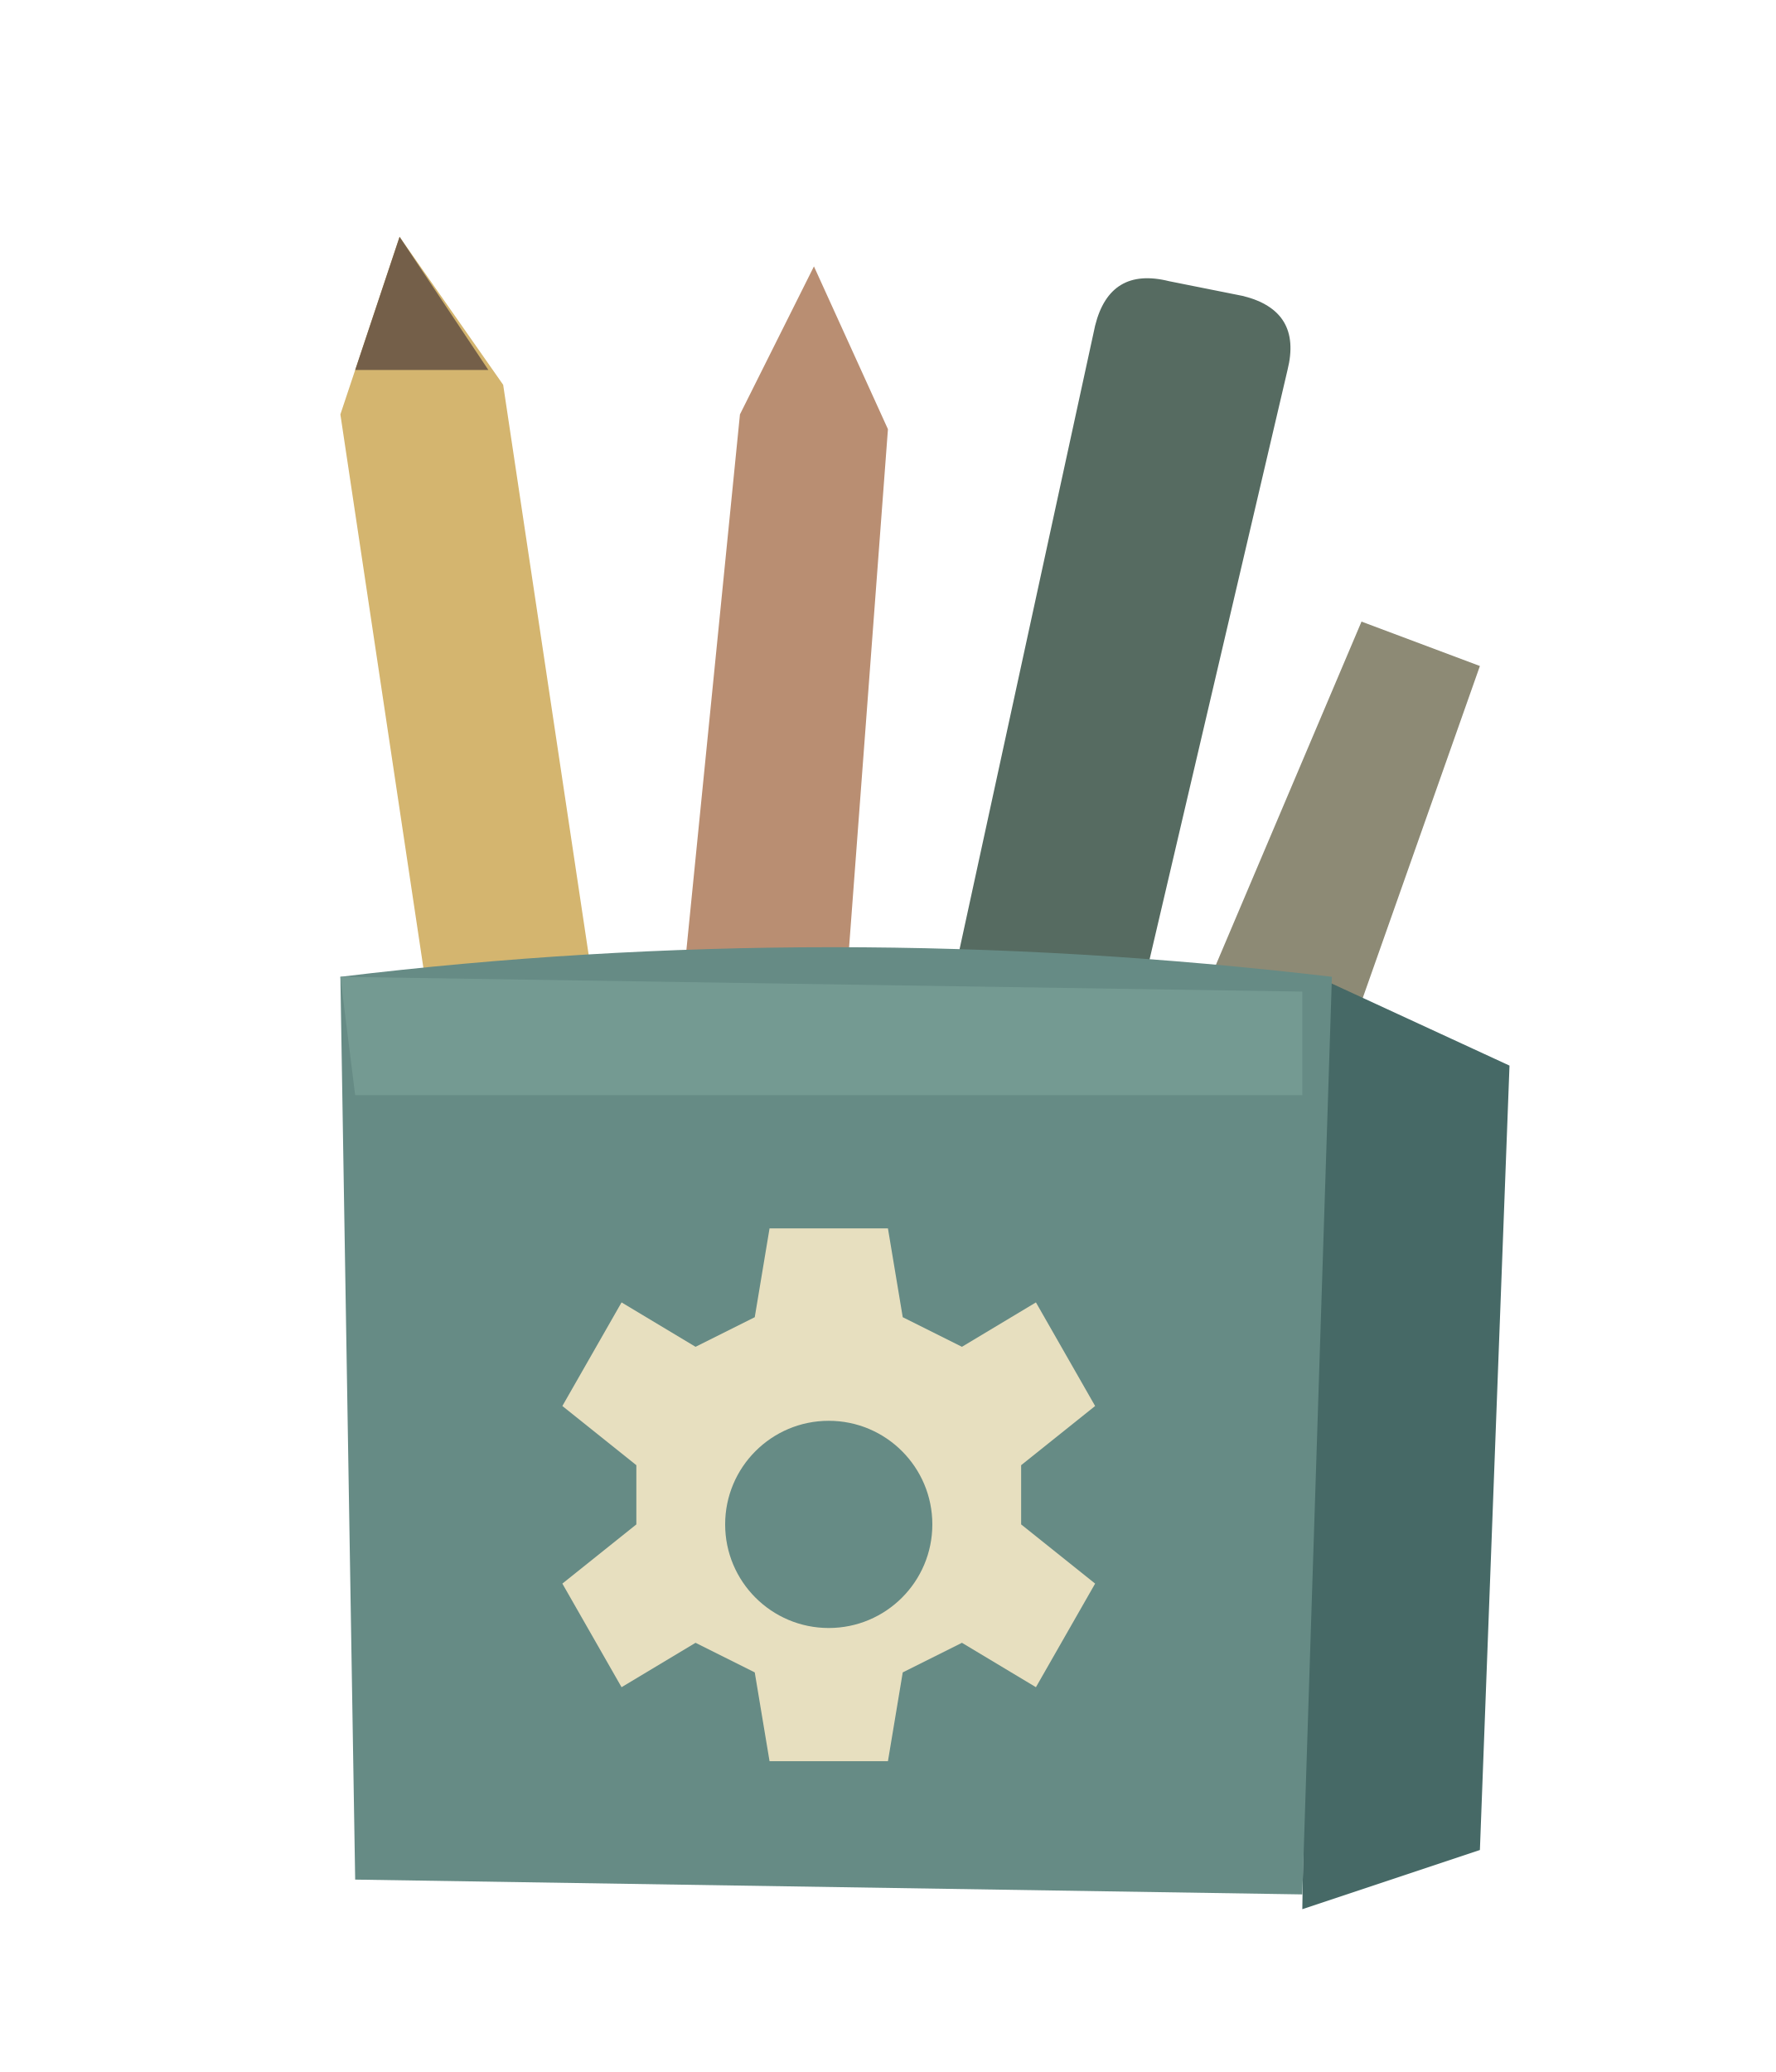
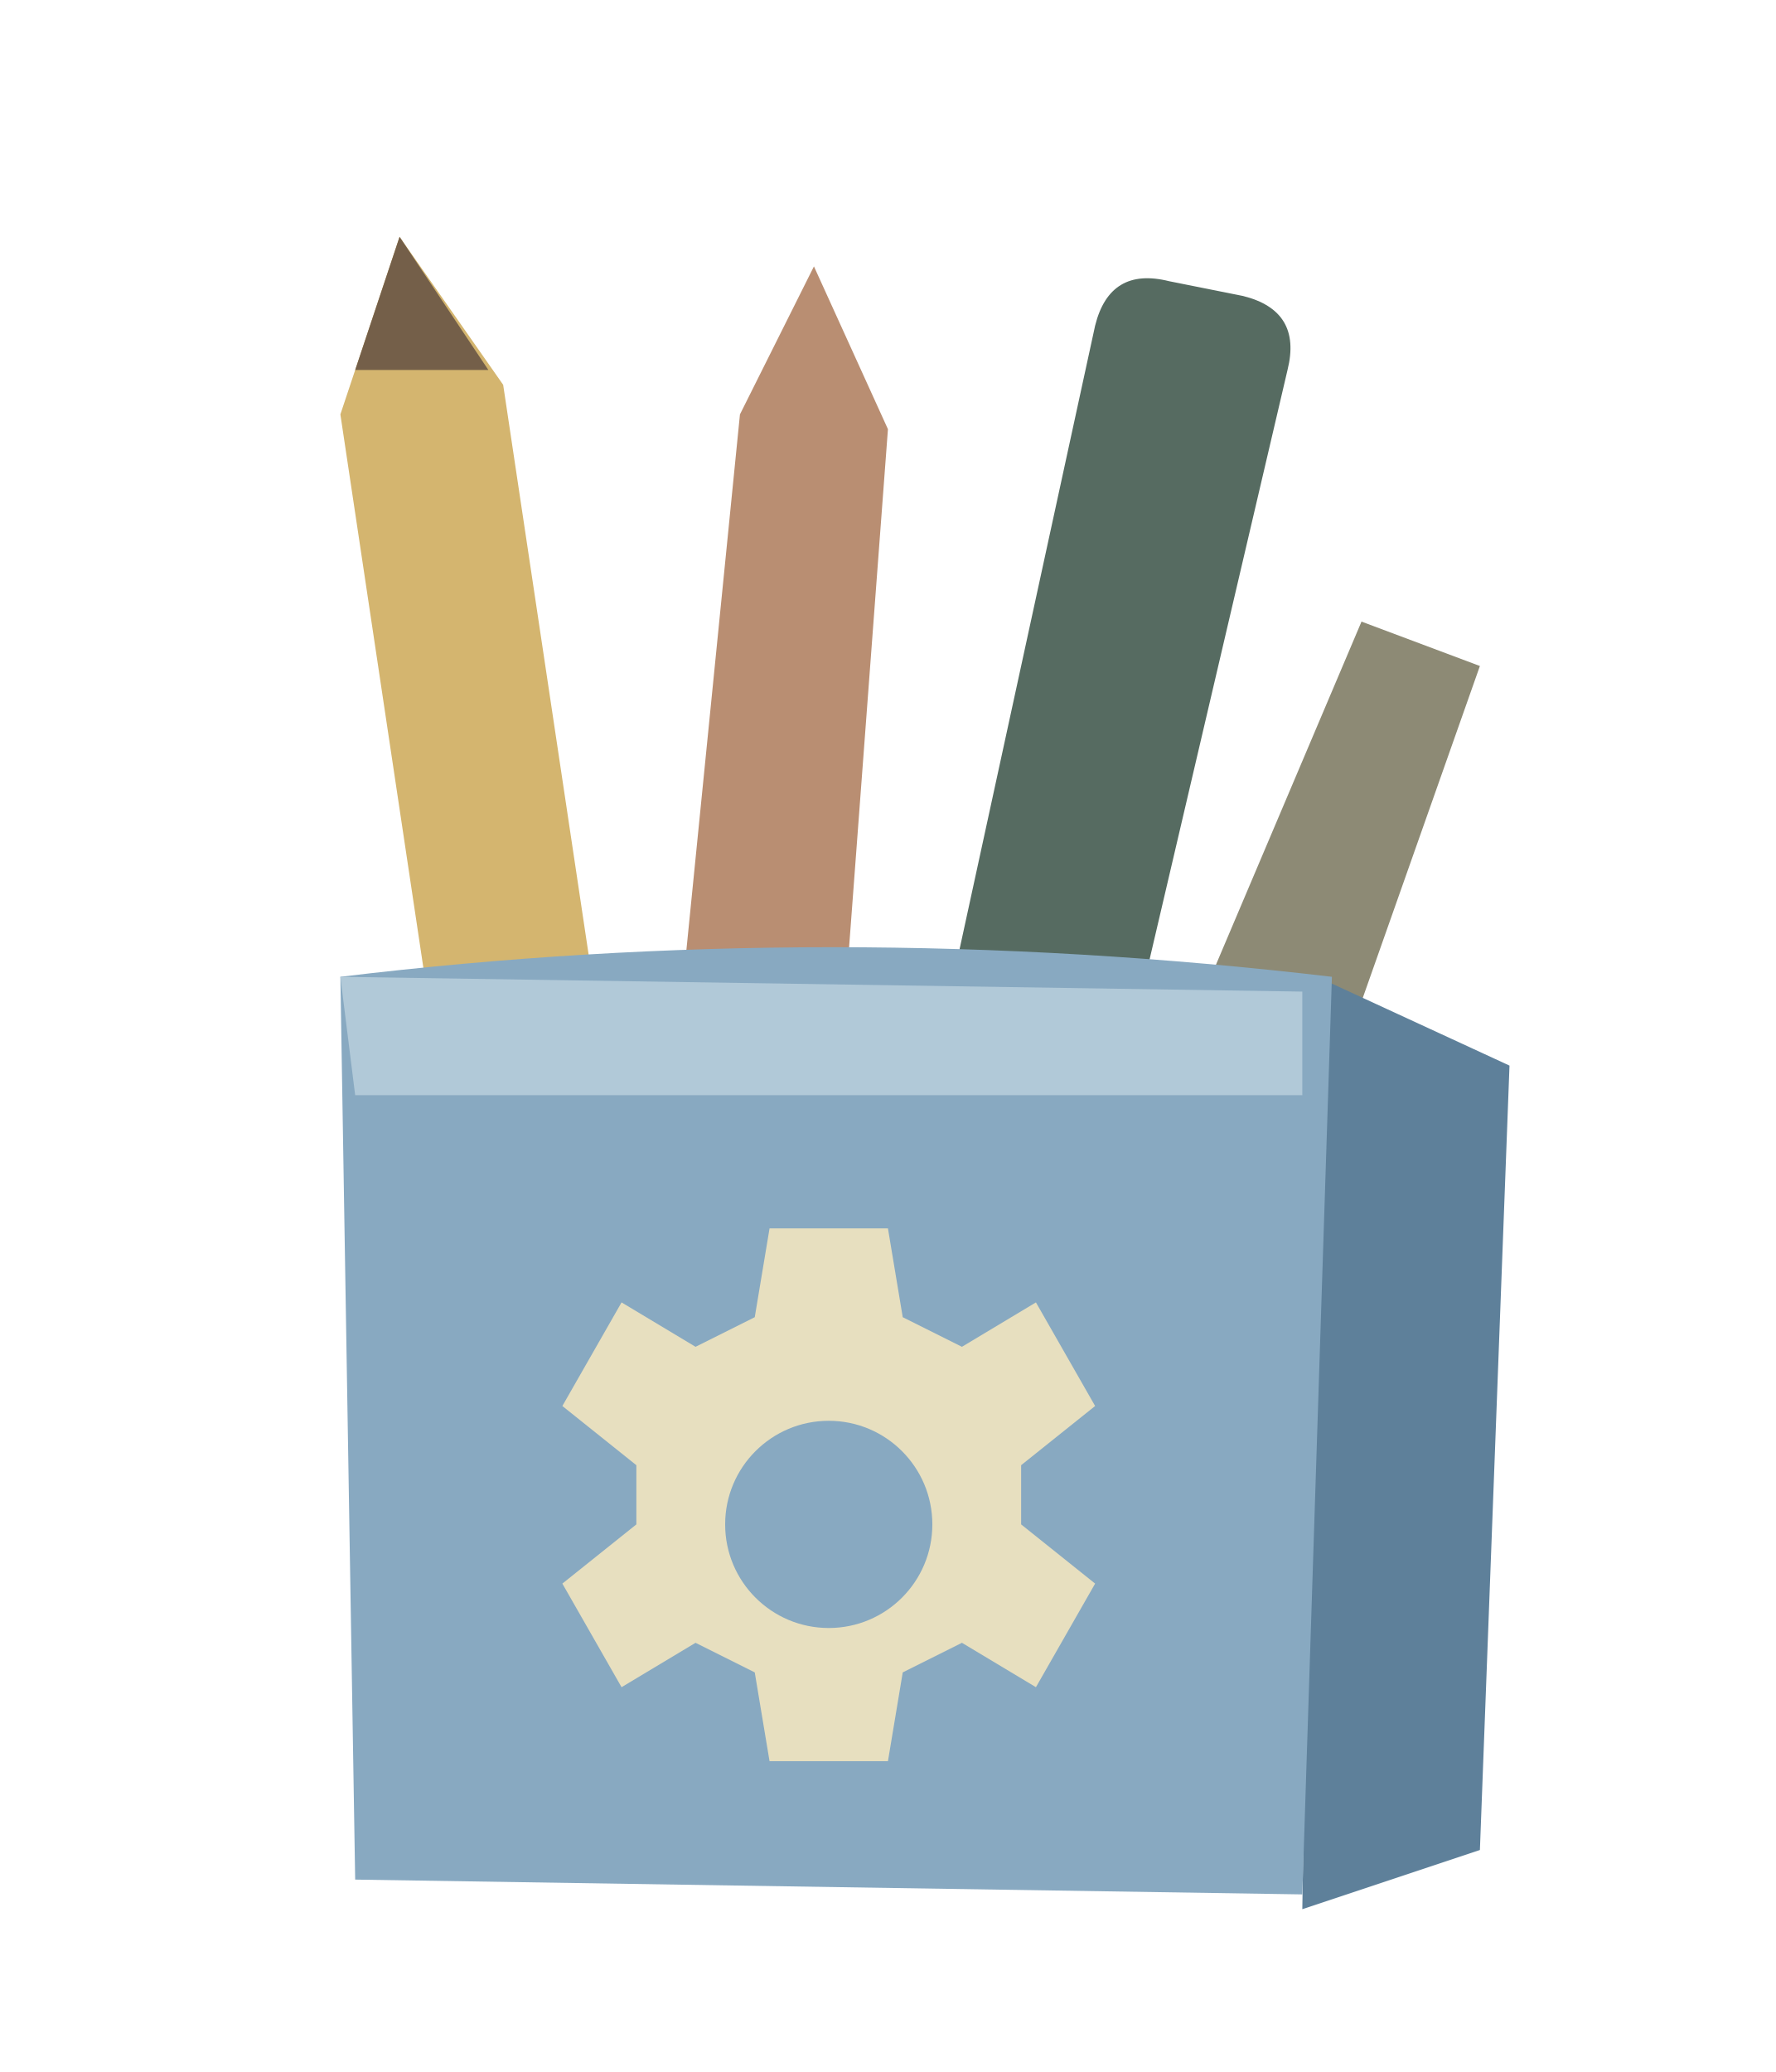
<svg xmlns="http://www.w3.org/2000/svg" viewBox="0 0 120 140">
  <path fill="#d4b56f" d="m29 68-6-40 4-12 7 10 6 40z" />
  <path fill="#745f49" d="m24 25 3-9 6 9z" />
  <path fill="#b98e72" d="m46 68 4-40 5-10 5 11-3 40z" />
  <path fill="#566b61" d="m64 68 10-46q1-4 5-3l5 1q4 1 3 5L76 72z" />
  <path fill="#8d8a75" d="m78 75 14-33 8 3-12 34z" />
-   <path fill="#466966" d="m89 66 13 6-2 53-12 4z" />
-   <path fill="#668b85" d="M23 66q33-4 67 0l-2 62-64-1z" />
-   <path fill="#749a92" d="m23 66 65 1v7H24z" />
+   <path fill="#5e809a" d="m89 66 13 6-2 53-12 4z" />
+   <path fill="#88a9c1" d="M23 66q33-4 67 0l-2 62-64-1z" />
+   <path fill="#b1c9d8" d="m23 66 65 1v7H24z" />
  <g fill="#e7dfbf" transform="translate(56 99)">
    <path d="m-4-16 8 0 1 6 4 2 5-3 4 7-5 4 0 4 5 4-4 7-5-3-4 2-1 6-8 0-1-6-4-2-5 3-4-7 5-4 0-4-5-4 4-7 5 3 4-2z" />
-     <circle r="7" cy="4" fill="#668b85" />
+     <circle r="7" cy="4" fill="#88a9c1" />
  </g>
</svg>
